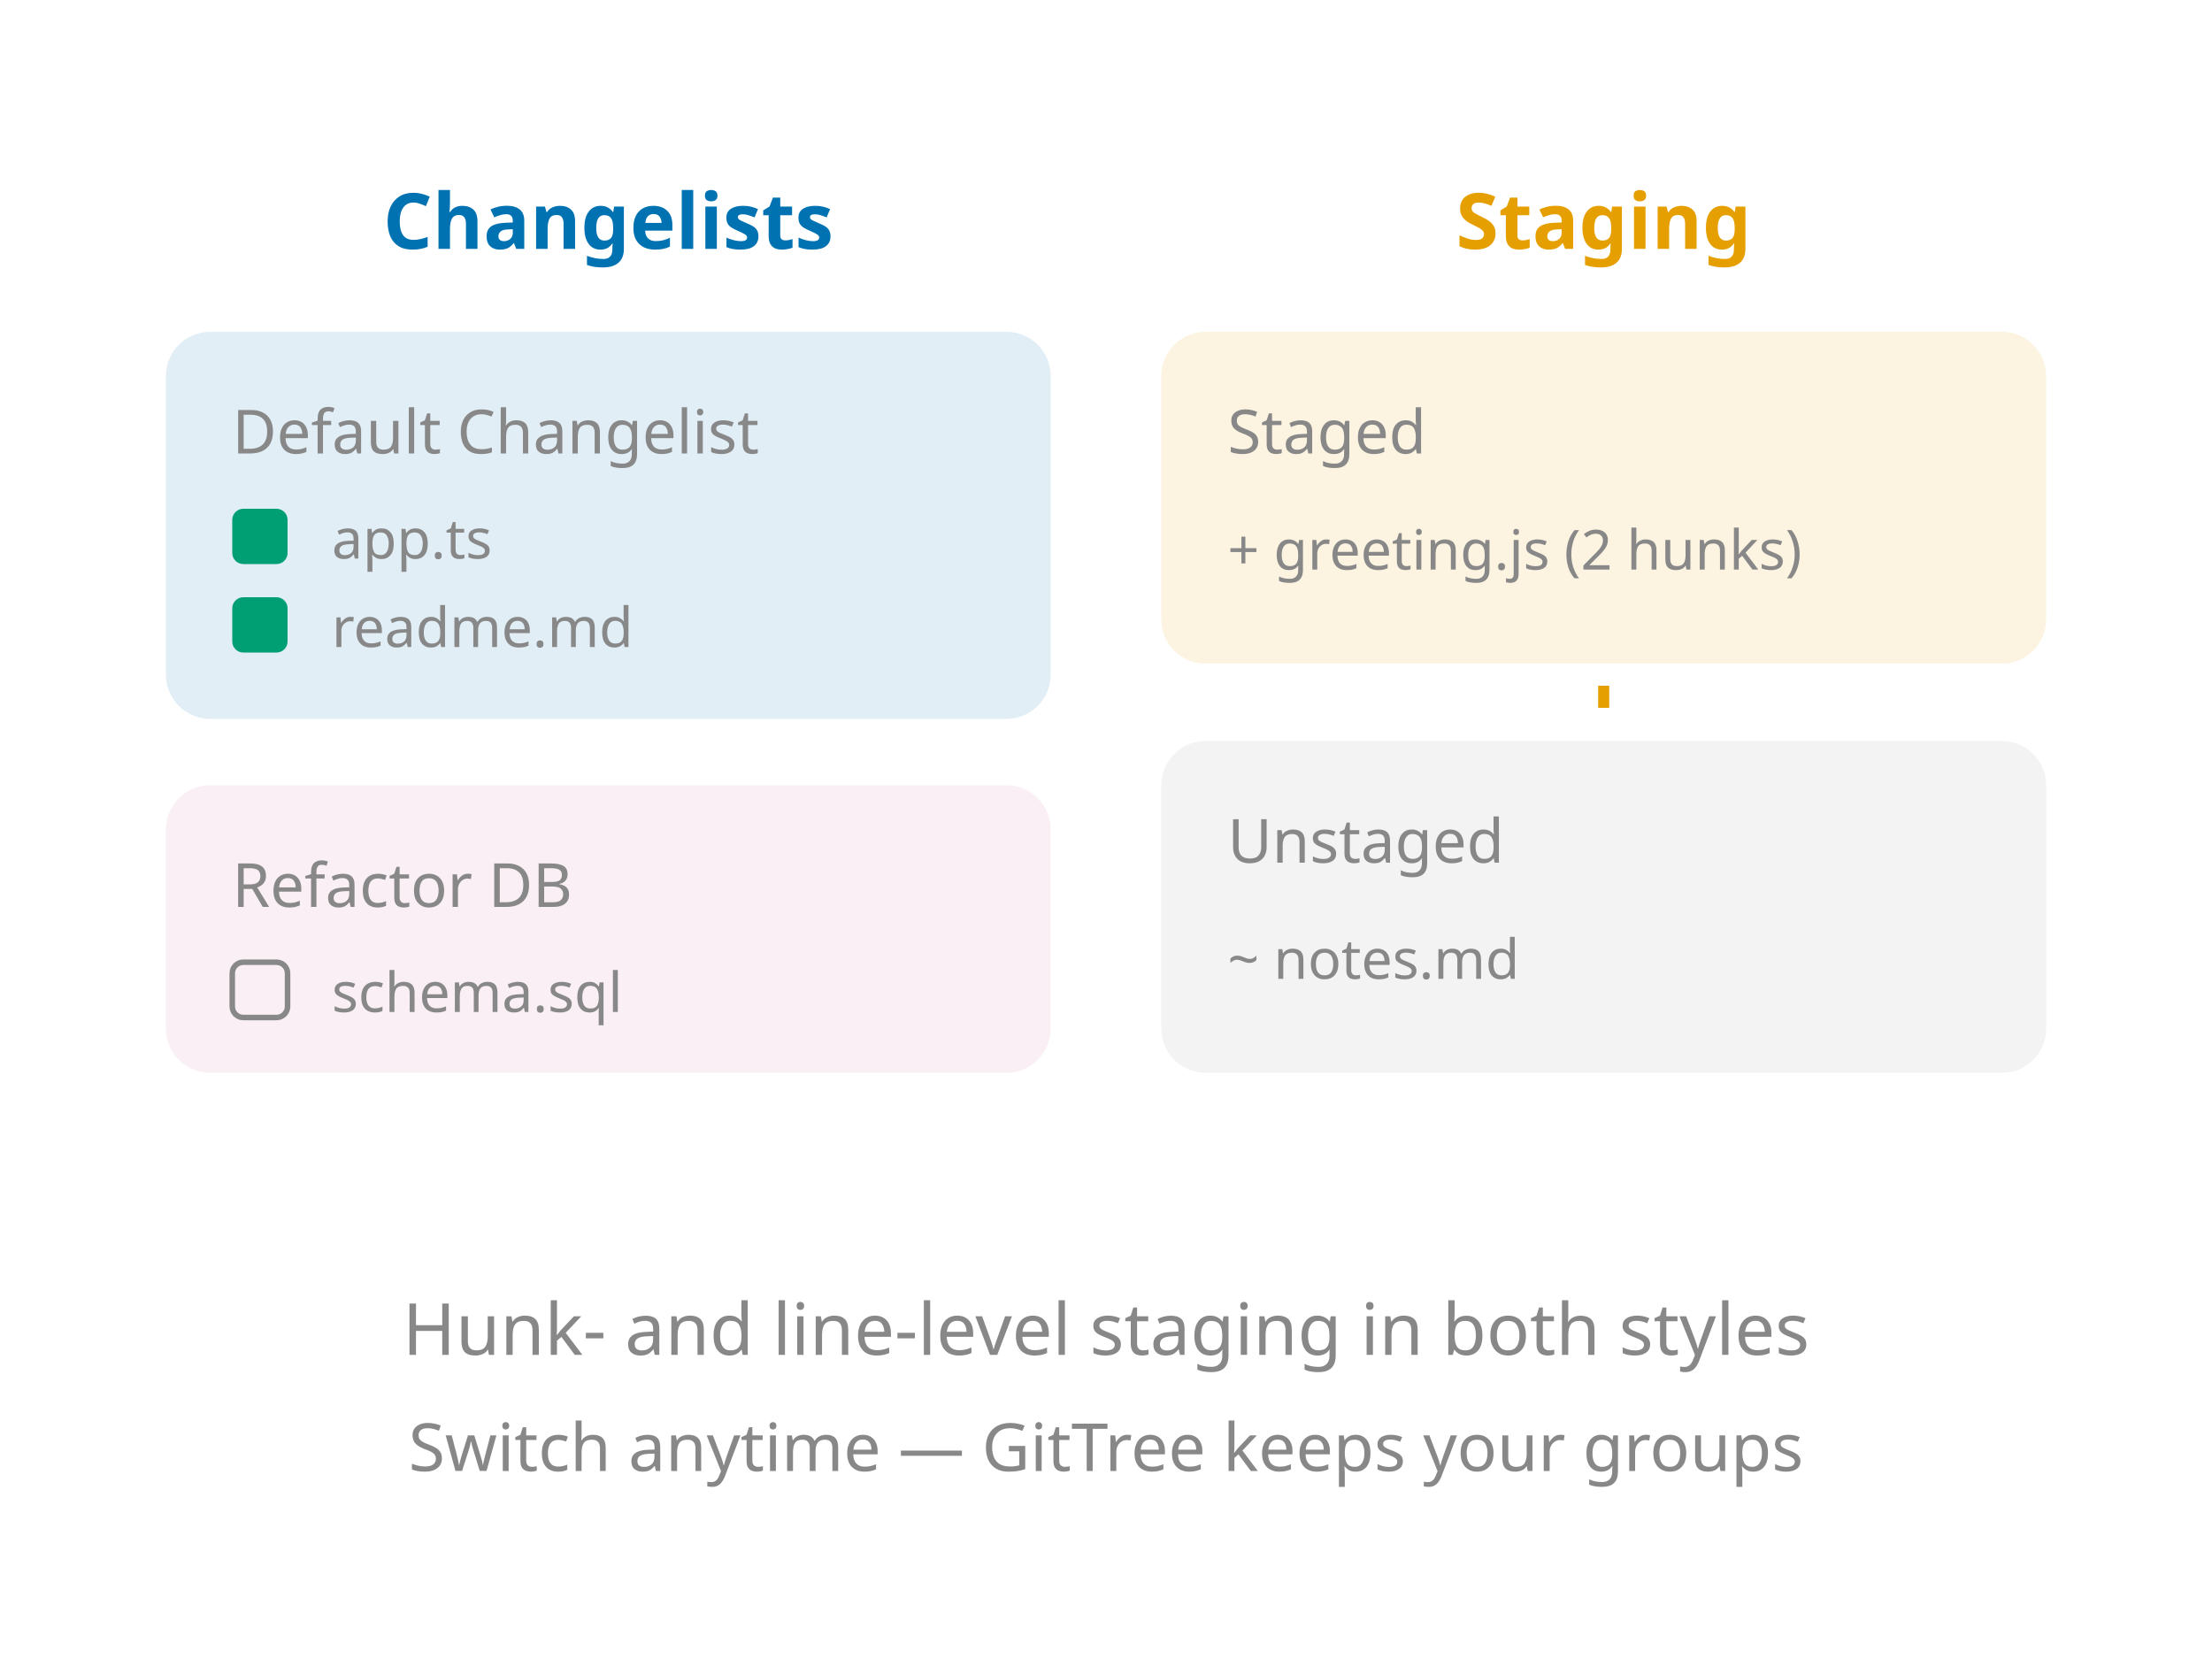
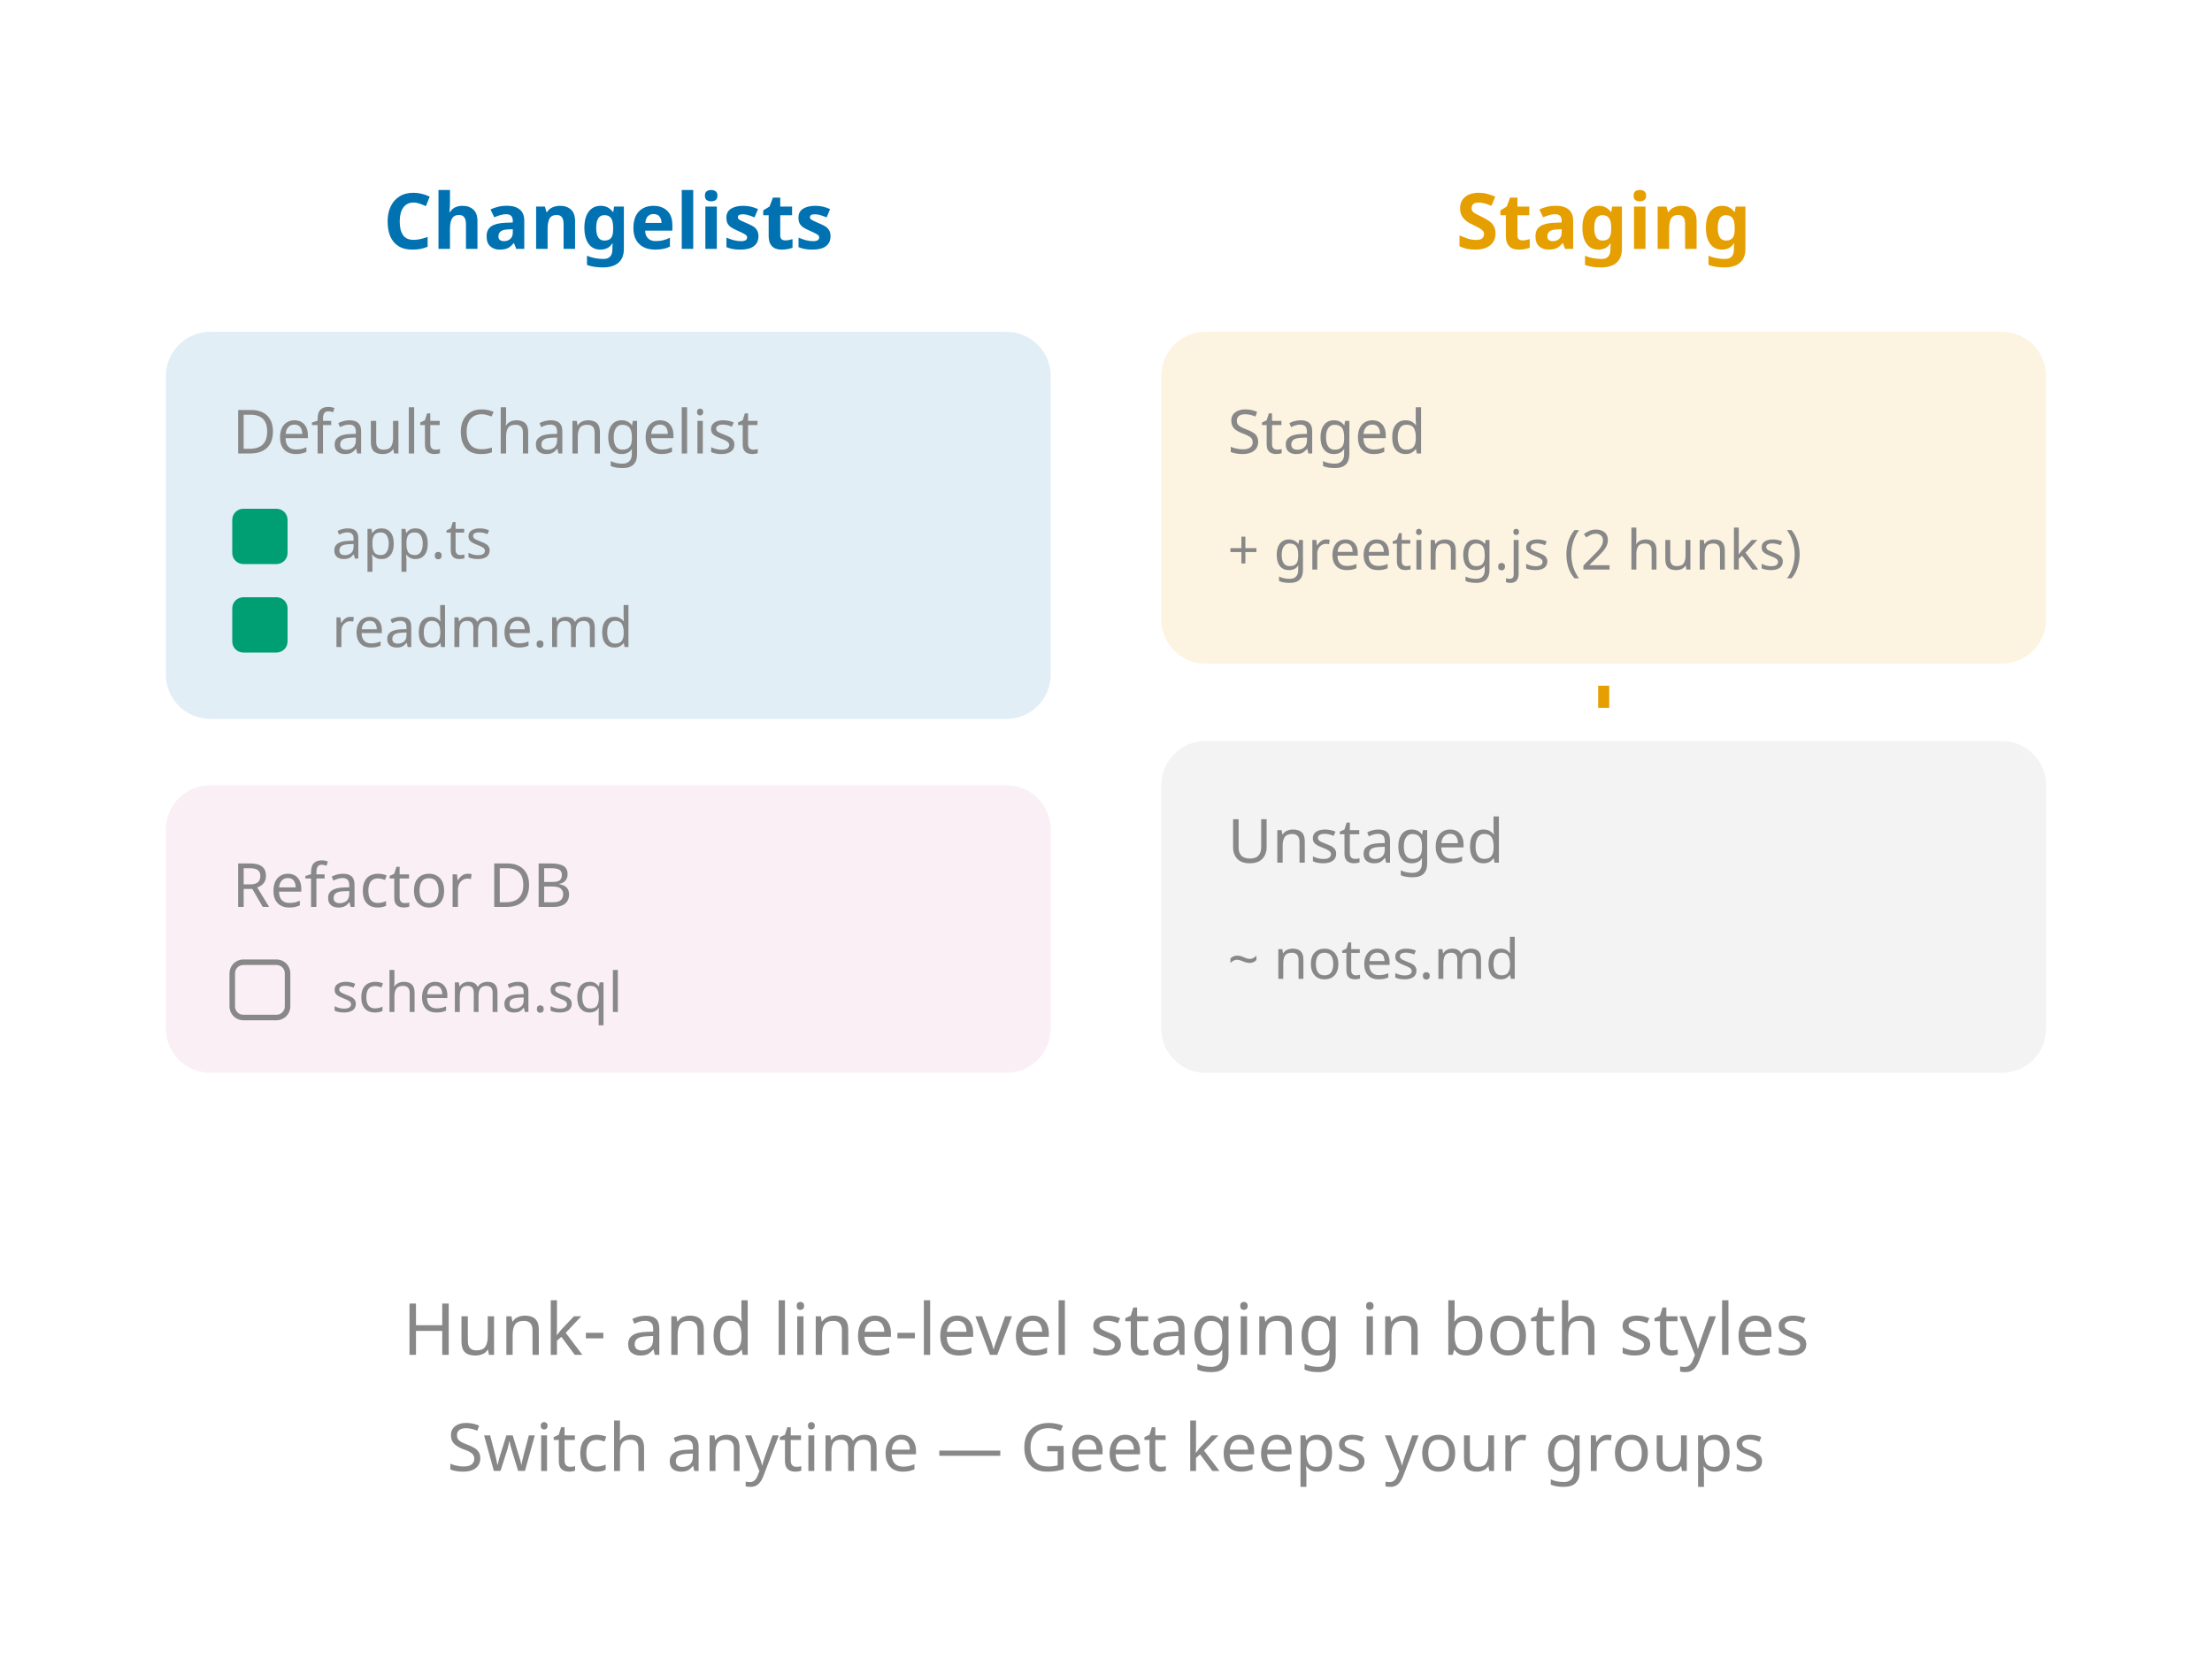
<svg xmlns="http://www.w3.org/2000/svg" viewBox="0 0 400 300" font-family="'Segoe UI',sans-serif">
  <text x="110" y="45" text-anchor="middle" font-size="14" fill="#0072b2" font-weight="600">Changelists</text>
  <rect x="30" y="60" width="160" height="70" rx="8" fill="#0072b2" opacity="0.12" />
  <text x="42" y="82" font-size="11" fill="#888">Default Changelist</text>
  <rect x="42" y="92" width="10" height="10" rx="2" fill="#009e73" />
  <text x="60" y="101" font-size="10" fill="#888">app.ts</text>
  <rect x="42" y="108" width="10" height="10" rx="2" fill="#009e73" />
  <text x="60" y="117" font-size="10" fill="#888">readme.md</text>
  <rect x="30" y="142" width="160" height="52" rx="8" fill="#cc79a7" opacity="0.12" />
  <text x="42" y="164" font-size="11" fill="#888">Refactor DB</text>
  <rect x="42" y="174" width="10" height="10" rx="2" fill="none" stroke="#888" />
  <text x="60" y="183" font-size="10" fill="#888">schema.sql</text>
  <text x="290" y="45" text-anchor="middle" font-size="14" fill="#e69f00" font-weight="600">Staging</text>
  <rect x="210" y="60" width="160" height="60" rx="8" fill="#e69f00" opacity="0.12" />
  <text x="222" y="82" font-size="11" fill="#888">Staged</text>
  <text x="222" y="103" font-size="10" fill="#888">+ greeting.js (2 hunks)</text>
  <rect x="210" y="134" width="160" height="60" rx="8" fill="#808080" opacity="0.10" />
  <text x="222" y="156" font-size="11" fill="#888">Unstaged</text>
  <text x="222" y="177" font-size="10" fill="#888">~ notes.md</text>
  <path d="M290 128v-4" stroke="#e69f00" stroke-width="2" />
  <text x="200" y="245" text-anchor="middle" font-size="13" fill="#888">Hunk- and line-level staging in both styles</text>
-   <text x="200" y="266" text-anchor="middle" font-size="12" fill="#888">Switch anytime — GitTree keeps your groups</text>
+   <text x="200" y="266" text-anchor="middle" font-size="12" fill="#888">Switch anytime — Geet keeps your groups</text>
</svg>
